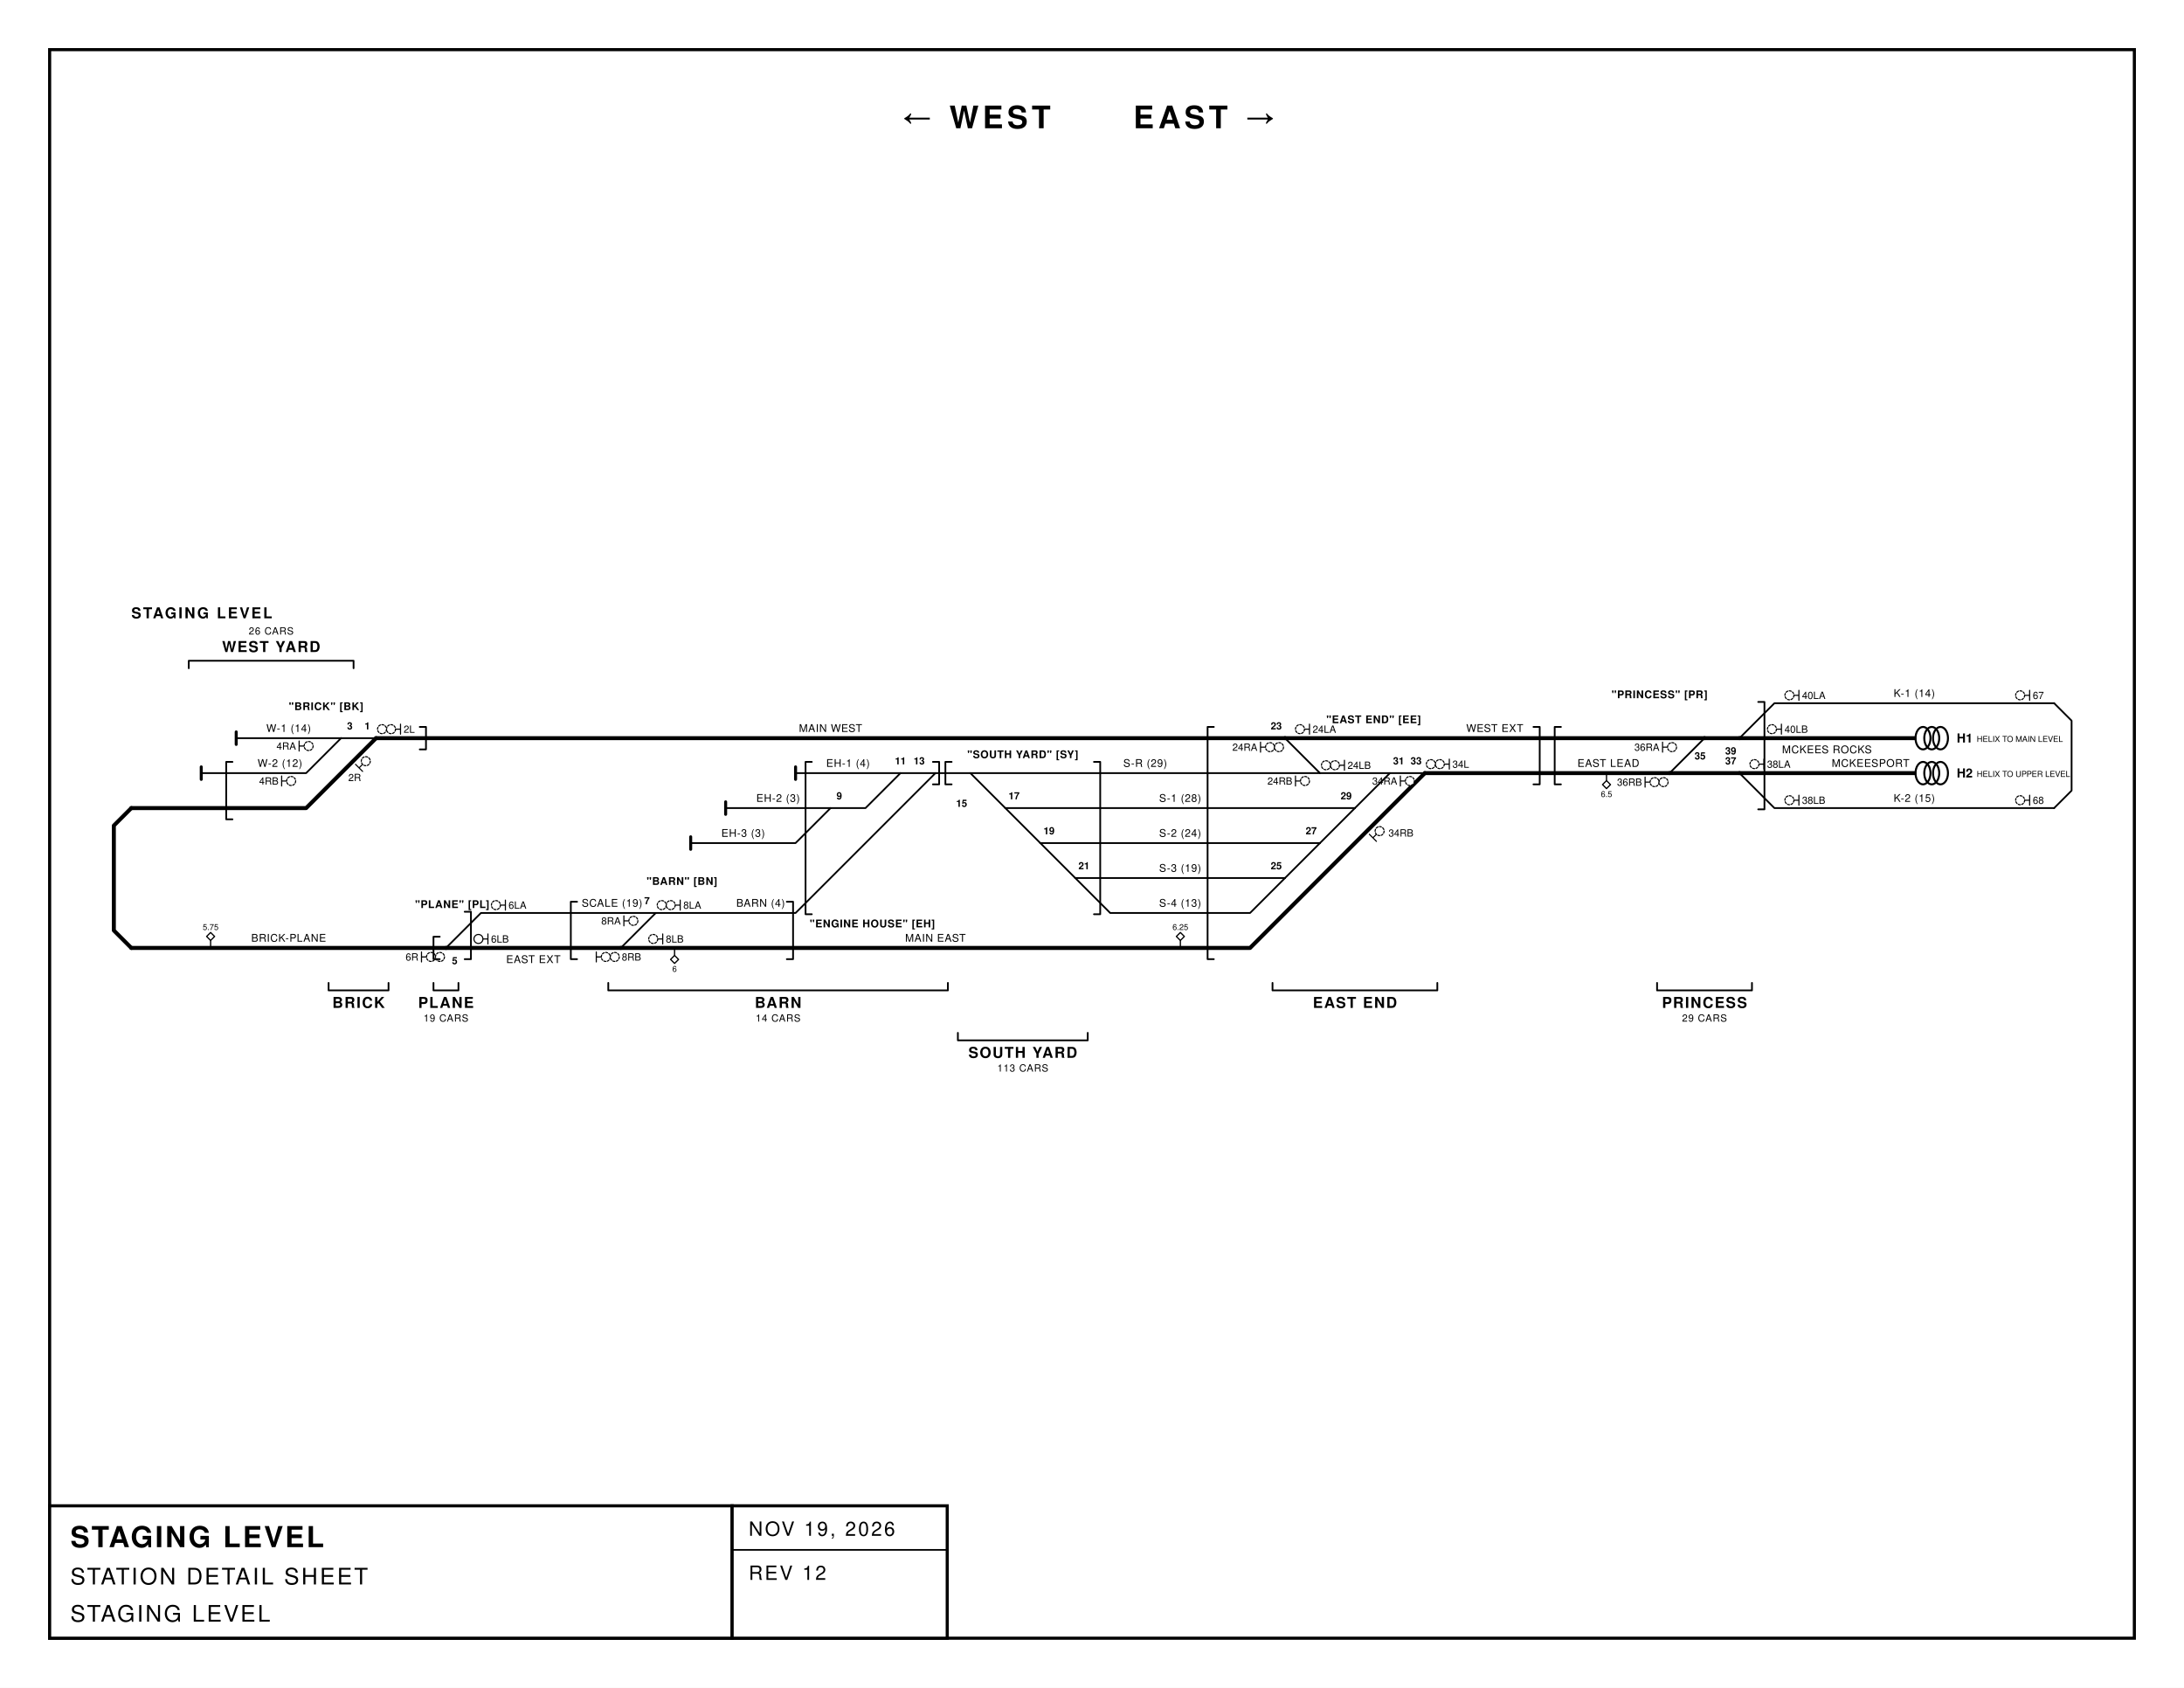
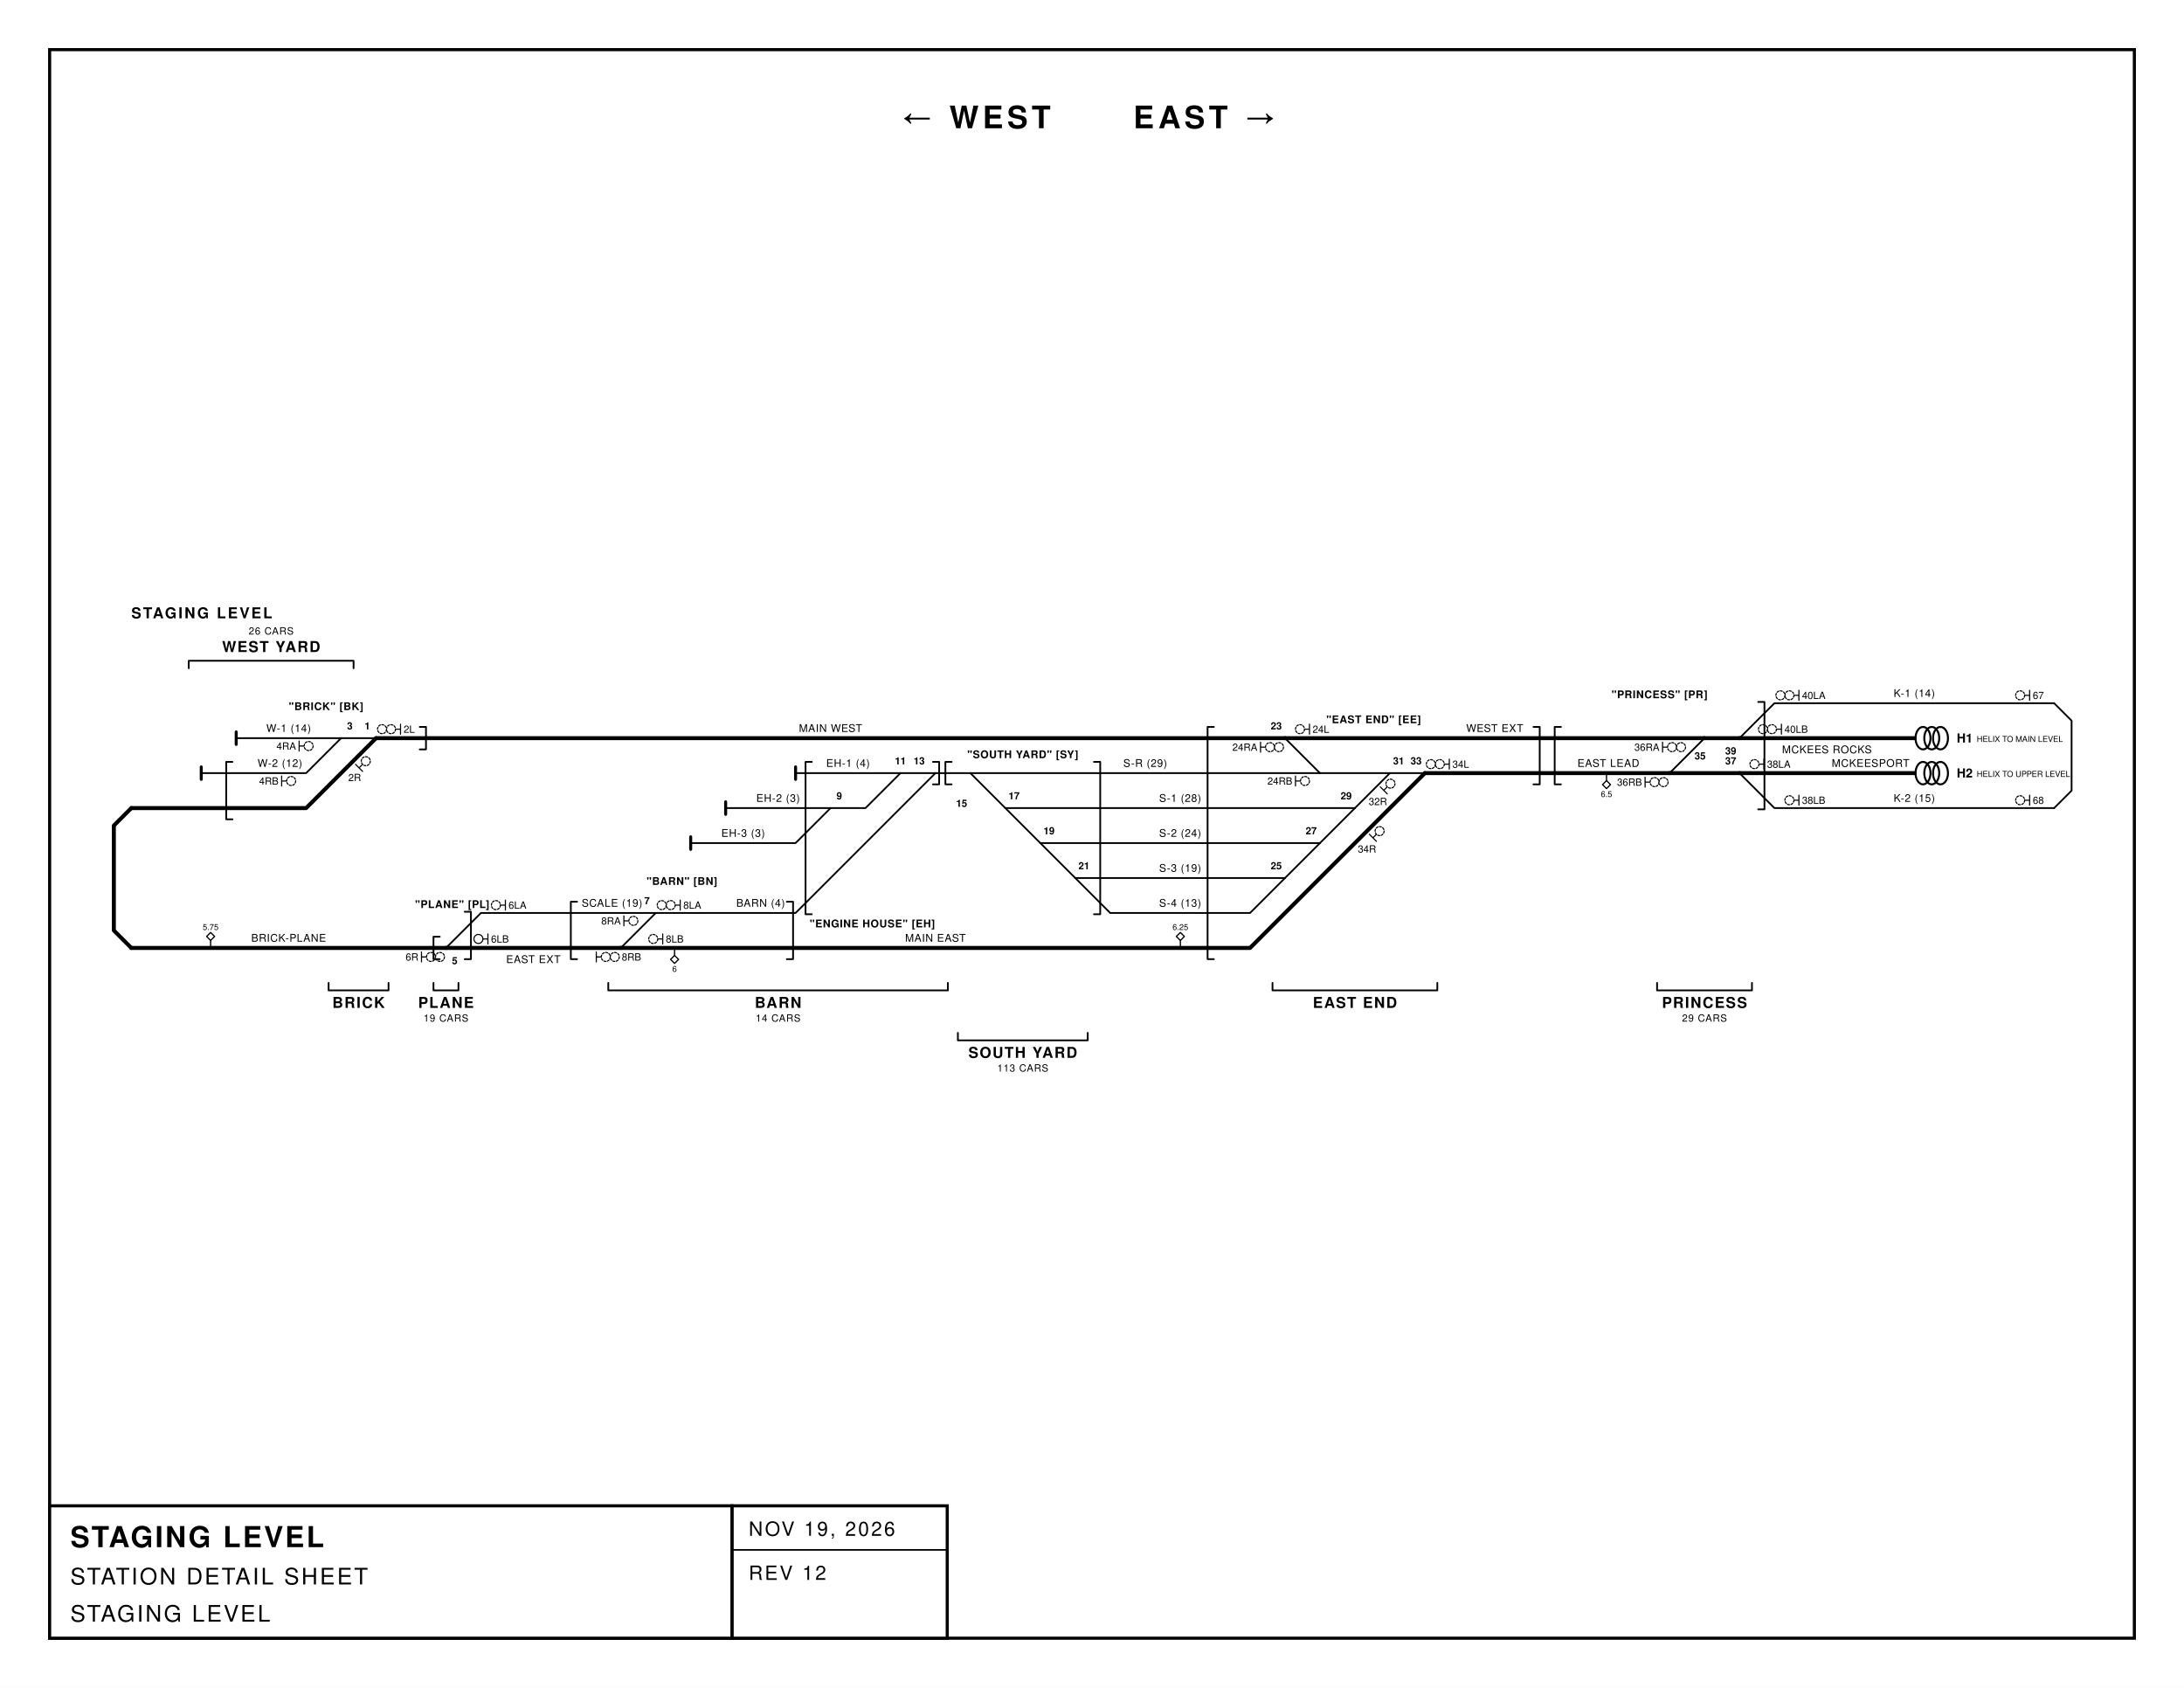
<svg xmlns="http://www.w3.org/2000/svg" viewBox="0 0 1056 816" width="1056" height="816" font-family="'Helvetica Neue',Helvetica,Arial,sans-serif">
  <rect width="1056" height="816" fill="#fff" />
  <rect x="24" y="24" width="1008" height="768" fill="none" stroke="#000" stroke-width="1.5" />
  <g transform="translate(63.5,296.5) scale(0.6037)" fill="none" stroke="#000" stroke-linecap="round" stroke-linejoin="round">
    <path d="M1008.0,128.0 L1036.0,128.0" stroke-width="1.4" />
    <path d="M952.0,128.0 L1008.0,128.0" stroke-width="1.4" />
    <path d="M1260.0,100.0 L1288.0,100.0" stroke-width="3.2" />
    <path d="M924.0,100.0 L1260.0,100.0" stroke-width="3.2" />
    <path d="M1232.0,128.0 L1260.0,100.0" stroke-width="1.4" />
    <path d="M1288.0,100.0 L1428.0,100.0" stroke-width="3.2" />
    <path d="M1288.0,100.0 L1316.0,72.0 L1540.0,72.0" stroke-width="1.4" />
    <path d="M1288.0,128.0 L1316.0,156.0 L1540.0,156.0" stroke-width="1.4" />
    <path d="M924.0,100.0 L952.0,128.0" stroke-width="1.4" />
    <path d="M924.0,212.0 L952.0,184.0" stroke-width="1.4" />
    <path d="M980.0,156.0 L1008.0,128.0" stroke-width="1.4" />
    <path d="M756.0,212.0 L784.0,240.0 L896.0,240.0 L924.0,212.0" stroke-width="1.4" />
    <path d="M756.0,212.0 L924.0,212.0" stroke-width="1.4" />
    <path d="M700.0,156.0 L728.0,184.0" stroke-width="1.4" />
    <path d="M700.0,156.0 L980.0,156.0" stroke-width="1.4" />
    <path d="M728.0,184.0 L756.0,212.0" stroke-width="1.4" />
    <path d="M1232.0,128.0 L1288.0,128.0" stroke-width="3.2" />
    <path d="M1288.0,128.0 L1428.0,128.0" stroke-width="3.2" />
    <path d="M952.0,184.0 L980.0,156.0" stroke-width="1.4" />
    <path d="M1036.0,128.0 L1232.0,128.0" stroke-width="3.2" />
    <path d="M728.0,184.0 L952.0,184.0" stroke-width="1.4" />
    <path d="M168.0,100.0 L196.0,100.0" stroke-width="1.4" />
    <path d="M252.0,268.0 L392.0,268.0" stroke-width="3.2" />
    <path d="M392.0,268.0 L896.0,268.0 L1036.0,128.0" stroke-width="3.2" />
    <path d="M0.0,268.0 L252.0,268.0" stroke-width="3.2" />
    <path d="M0.0,156.0 L140.0,156.0 L196.0,100.0" stroke-width="3.2" />
    <path d="M84.0,100.0 L168.0,100.0" stroke-width="1.4" />
    <path d="M56.0,128.0 L140.0,128.0 L168.0,100.0" stroke-width="1.4" />
    <path d="M252.0,268.0 L280.0,240.0 L420.0,240.0" stroke-width="1.4" />
    <path d="M420.0,240.0 L532.0,240.0 L644.0,128.0" stroke-width="1.4" />
    <path d="M644.0,128.0 L672.0,128.0" stroke-width="1.4" />
    <path d="M672.0,128.0 L952.0,128.0" stroke-width="1.4" />
    <path d="M672.0,128.0 L700.0,156.0" stroke-width="1.4" />
    <path d="M196.0,100.0 L924.0,100.0" stroke-width="3.2" />
    <path d="M616.0,128.0 L644.0,128.0" stroke-width="1.4" />
    <path d="M532.0,128.0 L616.0,128.0" stroke-width="1.4" />
    <path d="M560.0,156.0 L588.0,156.0 L616.0,128.0" stroke-width="1.4" />
    <path d="M476.0,156.0 L560.0,156.0" stroke-width="1.4" />
    <path d="M448.0,184.0 L532.0,184.0 L560.0,156.0" stroke-width="1.4" />
    <path d="M392.0,268.0 L420.0,240.0" stroke-width="1.4" />
    <path d="M1540.0,72.0 L1554.0,86.0 L1554.0,142.0 L1540.0,156.0" stroke-width="1.4" />
    <path d="M0.0,156.0 L-14.0,170.0 L-14.0,254.0 L0.0,268.0" stroke-width="3.2" />
    <ellipse cx="1435.0" cy="100.0" rx="6" ry="9" stroke-width="1.6" />
    <ellipse cx="1442.0" cy="100.0" rx="6" ry="9" stroke-width="1.6" />
    <ellipse cx="1449.0" cy="100.0" rx="6" ry="9" stroke-width="1.6" />
    <ellipse cx="1435.0" cy="128.0" rx="6" ry="9" stroke-width="1.6" />
    <ellipse cx="1442.0" cy="128.0" rx="6" ry="9" stroke-width="1.6" />
    <ellipse cx="1449.0" cy="128.0" rx="6" ry="9" stroke-width="1.6" />
    <path d="M84.0,95.0 L84.0,105.0" stroke-width="2.4" />
    <path d="M56.0,123.0 L56.0,133.0" stroke-width="2.4" />
    <path d="M532.0,123.0 L532.0,133.0" stroke-width="2.4" />
    <path d="M476.0,151.0 L476.0,161.0" stroke-width="2.4" />
    <path d="M448.0,179.0 L448.0,189.0" stroke-width="2.4" />
    <path d="M158.0,296 L158.0,302 L206.0,302 L206.0,296" stroke-width="1.4" />
    <path d="M46.0,44 L46.0,38 L178.0,38 L178.0,44" stroke-width="1.4" />
    <path d="M242.0,296 L242.0,302 L262.0,302 L262.0,296" stroke-width="1.4" />
    <path d="M382.0,296 L382.0,302 L654.0,302 L654.0,296" stroke-width="1.4" />
    <path d="M662.0,336 L662.0,342 L766.0,342 L766.0,336" stroke-width="1.4" />
    <path d="M914.0,296 L914.0,302 L1046.0,302 L1046.0,296" stroke-width="1.4" />
    <path d="M1222.0,296 L1222.0,302 L1298.0,302 L1298.0,296" stroke-width="1.4" />
    <path d="M215.6,88.8 L215.6,96.8 M215.6,92.8 L211.6,92.8" stroke-width="0.9" />
    <circle cx="208.0" cy="92.8" r="3.6" stroke-width="0.9" fill="#fff" stroke-dasharray="1.6 1.2" />
    <circle cx="200.8" cy="92.8" r="3.6" stroke-width="0.9" fill="#fff" stroke-dasharray="1.6 1.2" />
    <g transform="translate(182.4,123.8) rotate(-45.0)">
      <path d="M0,-4.0 L0,4.0 M0,0 L4.0,0" stroke-width="0.9" />
      <circle cx="7.6" cy="0" r="3.6" stroke-width="0.9" fill="#fff" stroke-dasharray="1.6 1.2" />
    </g>
    <path d="M134.4,102.3 L134.4,110.3 M134.4,106.3 L138.4,106.3" stroke-width="0.9" />
    <circle cx="142.0" cy="106.3" r="3.6" stroke-width="0.9" fill="#fff" stroke-dasharray="1.6 1.2" />
    <path d="M120.4,130.3 L120.4,138.3 M120.4,134.3 L124.4,134.3" stroke-width="0.9" />
    <circle cx="128.0" cy="134.3" r="3.6" stroke-width="0.9" fill="#fff" stroke-dasharray="1.6 1.2" />
    <path d="M299.6,229.7 L299.6,237.7 M299.6,233.7 L295.6,233.7" stroke-width="0.9" />
    <circle cx="292.0" cy="233.7" r="3.6" stroke-width="0.9" fill="#fff" stroke-dasharray="1.6 1.2" />
    <path d="M285.6,256.8 L285.6,264.8 M285.6,260.8 L281.6,260.8" stroke-width="0.9" />
    <circle cx="278.0" cy="260.8" r="3.6" stroke-width="0.9" fill="#fff" />
    <path d="M232.4,271.2 L232.4,279.2 M232.4,275.2 L236.4,275.2" stroke-width="0.9" />
    <circle cx="240.0" cy="275.2" r="3.6" stroke-width="0.9" fill="#fff" stroke-dasharray="1.6 1.2" />
    <circle cx="247.2" cy="275.2" r="3.6" stroke-width="0.9" fill="#fff" stroke-dasharray="1.6 1.2" />
    <path d="M439.6,229.7 L439.6,237.7 M439.6,233.7 L435.6,233.7" stroke-width="0.9" />
    <circle cx="432.0" cy="233.7" r="3.6" stroke-width="0.9" fill="#fff" stroke-dasharray="1.6 1.2" />
    <circle cx="424.8" cy="233.7" r="3.6" stroke-width="0.9" fill="#fff" stroke-dasharray="1.6 1.2" />
    <path d="M425.6,256.8 L425.6,264.8 M425.6,260.8 L421.6,260.8" stroke-width="0.9" />
    <circle cx="418.0" cy="260.8" r="3.6" stroke-width="0.9" fill="#fff" stroke-dasharray="1.6 1.2" />
    <path d="M394.5,242.3 L394.5,250.3 M394.5,246.3 L398.5,246.3" stroke-width="0.9" />
    <circle cx="402.1" cy="246.3" r="3.6" stroke-width="0.9" fill="#fff" stroke-dasharray="1.6 1.2" />
    <path d="M372.4,271.2 L372.4,279.2 M372.4,275.2 L376.4,275.2" stroke-width="0.9" />
    <circle cx="380.0" cy="275.2" r="3.6" stroke-width="0.9" fill="#fff" stroke-dasharray="1.6 1.2" />
    <circle cx="387.2" cy="275.2" r="3.6" stroke-width="0.9" fill="#fff" stroke-dasharray="1.6 1.2" />
    <path d="M943.6,88.8 L943.6,96.8 M943.6,92.8 L939.6,92.8" stroke-width="0.9" />
    <circle cx="936.0" cy="92.8" r="3.6" stroke-width="0.9" fill="#fff" stroke-dasharray="1.6 1.2" />
-     <path d="M971.6,117.7 L971.6,125.7 M971.6,121.7 L967.6,121.7" stroke-width="0.9" />
-     <circle cx="964.0" cy="121.7" r="3.6" stroke-width="0.9" fill="#fff" stroke-dasharray="1.6 1.2" />
-     <circle cx="956.8" cy="121.7" r="3.6" stroke-width="0.9" fill="#fff" stroke-dasharray="1.6 1.2" />
    <path d="M904.4,103.2 L904.4,111.2 M904.4,107.2 L908.4,107.2" stroke-width="0.9" />
    <circle cx="912.0" cy="107.2" r="3.6" stroke-width="0.9" fill="#fff" stroke-dasharray="1.6 1.2" />
    <circle cx="919.2" cy="107.2" r="3.6" stroke-width="0.9" fill="#fff" stroke-dasharray="1.6 1.2" />
    <path d="M932.4,130.3 L932.4,138.3 M932.4,134.3 L936.4,134.3" stroke-width="0.9" />
    <circle cx="940.0" cy="134.3" r="3.6" stroke-width="0.9" fill="#fff" stroke-dasharray="1.6 1.2" />
+     <g transform="translate(1003.1,141.8) rotate(-45.0)">
+       <path d="M0,-4.0 L0,4.0 M0,0 L4.0,0" stroke-width="0.9" />
+       <circle cx="7.6" cy="0" r="3.6" stroke-width="0.9" fill="#fff" stroke-dasharray="1.6 1.2" />
+     </g>
    <path d="M1055.6,116.8 L1055.6,124.8 M1055.6,120.8 L1051.6,120.8" stroke-width="0.9" />
    <circle cx="1048.0" cy="120.8" r="3.6" stroke-width="0.9" fill="#fff" stroke-dasharray="1.6 1.2" />
    <circle cx="1040.8" cy="120.8" r="3.6" stroke-width="0.9" fill="#fff" stroke-dasharray="1.6 1.2" />
-     <path d="M1016.4,130.3 L1016.4,138.3 M1016.4,134.3 L1020.4,134.3" stroke-width="0.9" />
-     <circle cx="1024.0" cy="134.3" r="3.6" stroke-width="0.9" fill="#fff" stroke-dasharray="1.6 1.2" />
    <g transform="translate(994.4,179.8) rotate(-45.0)">
      <path d="M0,-4.0 L0,4.0 M0,0 L4.0,0" stroke-width="0.9" />
      <circle cx="7.6" cy="0" r="3.6" stroke-width="0.9" fill="#fff" stroke-dasharray="1.6 1.2" />
    </g>
    <path d="M1226.4,103.2 L1226.4,111.2 M1226.4,107.2 L1230.4,107.2" stroke-width="0.9" />
    <circle cx="1234.0" cy="107.2" r="3.6" stroke-width="0.9" fill="#fff" stroke-dasharray="1.6 1.2" />
+     <circle cx="1241.2" cy="107.2" r="3.6" stroke-width="0.9" fill="#fff" stroke-dasharray="1.6 1.2" />
    <path d="M1212.4,131.2 L1212.4,139.2 M1212.4,135.2 L1216.4,135.2" stroke-width="0.9" />
    <circle cx="1220.0" cy="135.2" r="3.6" stroke-width="0.9" fill="#fff" stroke-dasharray="1.6 1.2" />
    <circle cx="1227.2" cy="135.2" r="3.6" stroke-width="0.9" fill="#fff" stroke-dasharray="1.6 1.2" />
    <path d="M1307.6,116.8 L1307.6,124.8 M1307.6,120.8 L1303.6,120.8" stroke-width="0.9" />
    <circle cx="1300.0" cy="120.8" r="3.6" stroke-width="0.9" fill="#fff" stroke-dasharray="1.6 1.2" />
    <path d="M1335.6,145.7 L1335.6,153.7 M1335.6,149.7 L1331.6,149.7" stroke-width="0.9" />
    <circle cx="1328.0" cy="149.7" r="3.6" stroke-width="0.9" fill="#fff" stroke-dasharray="1.6 1.2" />
    <path d="M1335.6,61.7 L1335.6,69.7 M1335.6,65.7 L1331.6,65.7" stroke-width="0.9" />
    <circle cx="1328.0" cy="65.7" r="3.6" stroke-width="0.9" fill="#fff" stroke-dasharray="1.6 1.2" />
+     <circle cx="1320.8" cy="65.7" r="3.6" stroke-width="0.9" fill="#fff" stroke-dasharray="1.6 1.2" />
    <path d="M1321.6,88.8 L1321.6,96.8 M1321.6,92.8 L1317.6,92.8" stroke-width="0.9" />
    <circle cx="1314.0" cy="92.8" r="3.6" stroke-width="0.9" fill="#fff" stroke-dasharray="1.6 1.2" />
+     <circle cx="1306.8" cy="92.8" r="3.6" stroke-width="0.9" fill="#fff" stroke-dasharray="1.6 1.2" />
    <path d="M1520.4,61.7 L1520.4,69.7 M1520.4,65.7 L1516.4,65.7" stroke-width="0.9" />
    <circle cx="1512.8" cy="65.7" r="3.6" stroke-width="0.9" fill="#fff" stroke-dasharray="1.6 1.2" />
    <path d="M1520.4,145.7 L1520.4,153.7 M1520.4,149.7 L1516.4,149.7" stroke-width="0.9" />
    <circle cx="1512.8" cy="149.7" r="3.6" stroke-width="0.9" fill="#fff" stroke-dasharray="1.6 1.2" />
    <path d="M81.0,119.0 L76.0,119.0 L76.0,165.0 L81.0,165.0" stroke-width="1.4" />
    <path d="M231.0,91.0 L236.0,91.0 L236.0,109.0 L231.0,109.0" stroke-width="1.4" />
    <path d="M247.0,259.0 L242.0,259.0 L242.0,277.0 L247.0,277.0" stroke-width="1.4" />
    <path d="M267.0,239.0 L272.0,239.0 L272.0,277.0 L267.0,277.0" stroke-width="1.4" />
    <path d="M357.0,231.0 L352.0,231.0 L352.0,277.0 L357.0,277.0" stroke-width="1.4" />
    <path d="M525.0,231.0 L530.0,231.0 L530.0,277.0 L525.0,277.0" stroke-width="1.4" />
    <path d="M657.0,119.0 L652.0,119.0 L652.0,137.0 L657.0,137.0" stroke-width="1.4" />
    <path d="M771.0,119.0 L776.0,119.0 L776.0,241.0 L771.0,241.0" stroke-width="1.4" />
    <path d="M867.0,91.0 L862.0,91.0 L862.0,277.0 L867.0,277.0" stroke-width="1.4" />
    <path d="M1123.0,91.0 L1128.0,91.0 L1128.0,137.0 L1123.0,137.0" stroke-width="1.4" />
    <path d="M1145.0,91.0 L1140.0,91.0 L1140.0,137.0 L1145.0,137.0" stroke-width="1.4" />
    <path d="M1303.0,71.0 L1308.0,71.0 L1308.0,157.0 L1303.0,157.0" stroke-width="1.4" />
    <path d="M545.0,119.0 L540.0,119.0 L540.0,241.0 L545.0,241.0" stroke-width="1.4" />
    <path d="M642.0,119.0 L647.0,119.0 L647.0,137.0 L642.0,137.0" stroke-width="1.4" />
    <path d="M1181.5,128.0 L1181.5,134.0" stroke-width="1" />
    <path d="M1181.5,134.0 L1184.7,137.2 L1181.5,140.4 L1178.3,137.2 Z" stroke-width="1" fill="#fff" />
    <path d="M435.1,268.0 L435.1,274.0" stroke-width="1" />
    <path d="M435.1,274.0 L438.3,277.2 L435.1,280.4 L431.9,277.2 Z" stroke-width="1" fill="#fff" />
    <path d="M840.2,268.0 L840.2,262.0" stroke-width="1" />
    <path d="M840.2,255.6 L843.4,258.8 L840.2,262.0 L837.0,258.8 Z" stroke-width="1" fill="#fff" />
    <path d="M63.5,268.0 L63.5,262.0" stroke-width="1" />
    <path d="M63.5,255.6 L66.7,258.8 L63.5,262.0 L60.3,258.8 Z" stroke-width="1" fill="#fff" />
    <text x="0.0" y="4.0" font-size="12" text-anchor="start" font-weight="bold" fill="#000" stroke="none" letter-spacing="1.5">STAGING LEVEL</text>
    <text x="1462.0" y="103.5" font-size="10" text-anchor="start" font-weight="bold" fill="#000" stroke="none">H1</text>
    <text x="1478.0" y="103.0" font-size="6.5" text-anchor="start" font-weight="normal" fill="#000" stroke="none">HELIX TO MAIN LEVEL</text>
    <text x="1462.0" y="131.5" font-size="10" text-anchor="start" font-weight="bold" fill="#000" stroke="none">H2</text>
    <text x="1478.0" y="131.0" font-size="6.5" text-anchor="start" font-weight="normal" fill="#000" stroke="none">HELIX TO UPPER LEVEL</text>
    <text x="182.0" y="316.0" font-size="12" text-anchor="middle" font-weight="bold" fill="#000" stroke="none" letter-spacing="1">BRICK</text>
    <text x="112.0" y="31.0" font-size="12" text-anchor="middle" font-weight="bold" fill="#000" stroke="none" letter-spacing="1">WEST YARD</text>
    <text x="112.0" y="17.0" font-size="8" text-anchor="middle" font-weight="normal" fill="#000" stroke="none" letter-spacing="0.5">26 CARS</text>
    <text x="252.0" y="316.0" font-size="12" text-anchor="middle" font-weight="bold" fill="#000" stroke="none" letter-spacing="1">PLANE</text>
    <text x="252.0" y="327.0" font-size="8" text-anchor="middle" font-weight="normal" fill="#000" stroke="none" letter-spacing="0.5">19 CARS</text>
    <text x="518.0" y="316.0" font-size="12" text-anchor="middle" font-weight="bold" fill="#000" stroke="none" letter-spacing="1">BARN</text>
    <text x="518.0" y="327.0" font-size="8" text-anchor="middle" font-weight="normal" fill="#000" stroke="none" letter-spacing="0.5">14 CARS</text>
    <text x="714.0" y="356.0" font-size="12" text-anchor="middle" font-weight="bold" fill="#000" stroke="none" letter-spacing="1">SOUTH YARD</text>
    <text x="714.0" y="367.0" font-size="8" text-anchor="middle" font-weight="normal" fill="#000" stroke="none" letter-spacing="0.5">113 CARS</text>
    <text x="980.0" y="316.0" font-size="12" text-anchor="middle" font-weight="bold" fill="#000" stroke="none" letter-spacing="1">EAST END</text>
    <text x="1260.0" y="316.0" font-size="12" text-anchor="middle" font-weight="bold" fill="#000" stroke="none" letter-spacing="1">PRINCESS</text>
    <text x="1260.0" y="327.0" font-size="8" text-anchor="middle" font-weight="normal" fill="#000" stroke="none" letter-spacing="0.5">29 CARS</text>
-     <text x="1013.9" y="137.2" font-size="8" text-anchor="end" font-weight="normal" fill="#000" stroke="none">34RA</text>
    <text x="1358.0" y="112.1" font-size="8.5" text-anchor="middle" font-weight="normal" fill="#000" stroke="none" letter-spacing="0.4">MCKEES ROCKS</text>
    <text x="131.9" y="109.2" font-size="8" text-anchor="end" font-weight="normal" fill="#000" stroke="none">4RA</text>
    <text x="288.1" y="263.7" font-size="8" text-anchor="start" font-weight="normal" fill="#000" stroke="none">6LB</text>
    <text x="322.0" y="280.1" font-size="8.5" text-anchor="middle" font-weight="normal" fill="#000" stroke="none" letter-spacing="0.4">EAST EXT</text>
    <text x="428.1" y="263.7" font-size="8" text-anchor="start" font-weight="normal" fill="#000" stroke="none">8LB</text>
    <text x="392.0" y="249.2" font-size="8" text-anchor="end" font-weight="normal" fill="#000" stroke="none">8RA</text>
    <text x="1223.9" y="110.1" font-size="8" text-anchor="end" font-weight="normal" fill="#000" stroke="none">36RA</text>
    <text x="1324.1" y="95.7" font-size="8" text-anchor="start" font-weight="normal" fill="#000" stroke="none">40LB</text>
    <text x="259.0" y="281.0" font-size="8" text-anchor="middle" font-weight="bold" fill="#000" stroke="none">5</text>
    <text x="119.0" y="123.0" font-size="8.5" text-anchor="middle" font-weight="normal" fill="#000" stroke="none" letter-spacing="0.4">W-2 (12)</text>
    <text x="229.9" y="278.1" font-size="8" text-anchor="end" font-weight="normal" fill="#000" stroke="none">6R</text>
    <text x="392.8" y="278.1" font-size="8" text-anchor="start" font-weight="normal" fill="#000" stroke="none">8RB</text>
-     <text x="974.1" y="124.6" font-size="8" text-anchor="start" font-weight="normal" fill="#000" stroke="none">24LB</text>
    <text x="901.9" y="110.1" font-size="8" text-anchor="end" font-weight="normal" fill="#000" stroke="none">24RA</text>
-     <text x="1006.9" y="178.8" font-size="8" text-anchor="start" font-weight="normal" fill="#000" stroke="none">34RB</text>
+     <text x="998.4" y="153.6" font-size="8" text-anchor="middle" font-weight="normal" fill="#000" stroke="none">32R</text>
    <text x="1310.1" y="123.7" font-size="8" text-anchor="start" font-weight="normal" fill="#000" stroke="none">38LA</text>
    <text x="1338.1" y="152.6" font-size="8" text-anchor="start" font-weight="normal" fill="#000" stroke="none">38LB</text>
    <text x="413.0" y="233.0" font-size="8" text-anchor="middle" font-weight="bold" fill="#000" stroke="none">7</text>
    <text x="442.1" y="236.6" font-size="8" text-anchor="start" font-weight="normal" fill="#000" stroke="none">8LA</text>
    <text x="1393.0" y="123.0" font-size="8.5" text-anchor="middle" font-weight="normal" fill="#000" stroke="none" letter-spacing="0.4">MCKEESPORT</text>
    <text x="385.0" y="235.0" font-size="8.5" text-anchor="middle" font-weight="normal" fill="#000" stroke="none" letter-spacing="0.4">SCALE (19)</text>
    <text x="218.1" y="95.7" font-size="8" text-anchor="start" font-weight="normal" fill="#000" stroke="none">2L</text>
    <text x="117.9" y="137.2" font-size="8" text-anchor="end" font-weight="normal" fill="#000" stroke="none">4RB</text>
    <text x="302.1" y="236.6" font-size="8" text-anchor="start" font-weight="normal" fill="#000" stroke="none">6LA</text>
-     <text x="946.1" y="95.7" font-size="8" text-anchor="start" font-weight="normal" fill="#000" stroke="none">24LA</text>
+     <text x="946.1" y="95.7" font-size="8" text-anchor="start" font-weight="normal" fill="#000" stroke="none">24L</text>
    <text x="929.9" y="137.2" font-size="8" text-anchor="end" font-weight="normal" fill="#000" stroke="none">24RB</text>
    <text x="1058.1" y="123.7" font-size="8" text-anchor="start" font-weight="normal" fill="#000" stroke="none">34L</text>
    <text x="1209.9" y="138.1" font-size="8" text-anchor="end" font-weight="normal" fill="#000" stroke="none">36RB</text>
    <text x="1338.1" y="68.6" font-size="8" text-anchor="start" font-weight="normal" fill="#000" stroke="none">40LA</text>
    <text x="1522.9" y="68.6" font-size="8" text-anchor="start" font-weight="normal" fill="#000" stroke="none">67</text>
    <text x="1522.9" y="152.6" font-size="8" text-anchor="start" font-weight="normal" fill="#000" stroke="none">68</text>
    <text x="973.0" y="149.0" font-size="8" text-anchor="middle" font-weight="bold" fill="#000" stroke="none">29</text>
    <text x="1183.0" y="123.0" font-size="8.5" text-anchor="middle" font-weight="normal" fill="#000" stroke="none" letter-spacing="0.4">EAST LEAD</text>
    <text x="1181.5" y="147.1" font-size="6.5" text-anchor="middle" font-weight="normal" fill="#000" stroke="none">6.5</text>
    <text x="126.0" y="95.0" font-size="8.5" text-anchor="middle" font-weight="normal" fill="#000" stroke="none" letter-spacing="0.4">W-1 (14)</text>
    <text x="574.0" y="123.0" font-size="8.5" text-anchor="middle" font-weight="normal" fill="#000" stroke="none" letter-spacing="0.4">EH-1 (4)</text>
    <text x="518.0" y="151.0" font-size="8.5" text-anchor="middle" font-weight="normal" fill="#000" stroke="none" letter-spacing="0.4">EH-2 (3)</text>
    <text x="917.0" y="205.0" font-size="8" text-anchor="middle" font-weight="bold" fill="#000" stroke="none">25</text>
    <text x="945.0" y="177.0" font-size="8" text-anchor="middle" font-weight="bold" fill="#000" stroke="none">27</text>
    <text x="593.5" y="251.5" font-size="8.5" text-anchor="middle" font-weight="bold" fill="#000" stroke="none" letter-spacing="0.4">"ENGINE HOUSE" [EH]</text>
    <text x="504.0" y="235.0" font-size="8.5" text-anchor="middle" font-weight="normal" fill="#000" stroke="none" letter-spacing="0.4">BARN (4)</text>
    <text x="189.0" y="93.0" font-size="8" text-anchor="middle" font-weight="bold" fill="#000" stroke="none">1</text>
    <text x="257.0" y="236.0" font-size="8.5" text-anchor="middle" font-weight="bold" fill="#000" stroke="none" letter-spacing="0.4">"PLANE" [PL]</text>
    <text x="840.0" y="235.0" font-size="8.5" text-anchor="middle" font-weight="normal" fill="#000" stroke="none" letter-spacing="0.4">S-4 (13)</text>
    <text x="840.0" y="207.0" font-size="8.5" text-anchor="middle" font-weight="normal" fill="#000" stroke="none" letter-spacing="0.4">S-3 (19)</text>
    <text x="840.0" y="179.0" font-size="8.5" text-anchor="middle" font-weight="normal" fill="#000" stroke="none" letter-spacing="0.4">S-2 (24)</text>
+     <text x="989.7" y="191.6" font-size="8" text-anchor="middle" font-weight="normal" fill="#000" stroke="none">34R</text>
    <text x="1281.0" y="113.0" font-size="8" text-anchor="middle" font-weight="bold" fill="#000" stroke="none">39</text>
    <text x="1428.0" y="67.0" font-size="8.5" text-anchor="middle" font-weight="normal" fill="#000" stroke="none" letter-spacing="0.4">K-1 (14)</text>
    <text x="1428.0" y="151.0" font-size="8.5" text-anchor="middle" font-weight="normal" fill="#000" stroke="none" letter-spacing="0.4">K-2 (15)</text>
    <text x="644.0" y="263.0" font-size="8.5" text-anchor="middle" font-weight="normal" fill="#000" stroke="none" letter-spacing="0.4">MAIN EAST</text>
    <text x="126.0" y="263.0" font-size="8.5" text-anchor="middle" font-weight="normal" fill="#000" stroke="none" letter-spacing="0.4">BRICK-PLANE</text>
    <text x="490.0" y="179.0" font-size="8.5" text-anchor="middle" font-weight="normal" fill="#000" stroke="none" letter-spacing="0.4">EH-3 (3)</text>
    <text x="1015.0" y="121.0" font-size="8" text-anchor="middle" font-weight="bold" fill="#000" stroke="none">31</text>
    <text x="1029.0" y="121.0" font-size="8" text-anchor="middle" font-weight="bold" fill="#000" stroke="none">33</text>
    <text x="175.0" y="93.0" font-size="8" text-anchor="middle" font-weight="bold" fill="#000" stroke="none">3</text>
    <text x="763.0" y="205.0" font-size="8" text-anchor="middle" font-weight="bold" fill="#000" stroke="none">21</text>
    <text x="631.0" y="121.0" font-size="8" text-anchor="middle" font-weight="bold" fill="#000" stroke="none">13</text>
    <text x="616.0" y="121.0" font-size="8" text-anchor="middle" font-weight="bold" fill="#000" stroke="none">11</text>
    <text x="714.0" y="116.0" font-size="8.5" text-anchor="middle" font-weight="bold" fill="#000" stroke="none" letter-spacing="0.4">"SOUTH YARD" [SY]</text>
    <text x="665.0" y="155.0" font-size="8" text-anchor="middle" font-weight="bold" fill="#000" stroke="none">15</text>
    <text x="812.0" y="123.0" font-size="8.5" text-anchor="middle" font-weight="normal" fill="#000" stroke="none" letter-spacing="0.4">S-R (29)</text>
    <text x="1092.0" y="95.0" font-size="8.5" text-anchor="middle" font-weight="normal" fill="#000" stroke="none" letter-spacing="0.4">WEST EXT</text>
    <text x="840.0" y="151.0" font-size="8.5" text-anchor="middle" font-weight="normal" fill="#000" stroke="none" letter-spacing="0.4">S-1 (28)</text>
    <text x="435.1" y="287.1" font-size="6.5" text-anchor="middle" font-weight="normal" fill="#000" stroke="none">6</text>
    <text x="441.0" y="217.5" font-size="8.5" text-anchor="middle" font-weight="bold" fill="#000" stroke="none" letter-spacing="0.4">"BARN" [BN]</text>
    <text x="178.9" y="134.4" font-size="8" text-anchor="middle" font-weight="normal" fill="#000" stroke="none">2R</text>
    <text x="917.0" y="93.0" font-size="8" text-anchor="middle" font-weight="bold" fill="#000" stroke="none">23</text>
    <text x="707.0" y="149.0" font-size="8" text-anchor="middle" font-weight="bold" fill="#000" stroke="none">17</text>
    <text x="735.0" y="177.0" font-size="8" text-anchor="middle" font-weight="bold" fill="#000" stroke="none">19</text>
    <text x="995.0" y="88.0" font-size="8.5" text-anchor="middle" font-weight="bold" fill="#000" stroke="none" letter-spacing="0.4">"EAST END" [EE]</text>
    <text x="560.0" y="95.0" font-size="8.5" text-anchor="middle" font-weight="normal" fill="#000" stroke="none" letter-spacing="0.4">MAIN WEST</text>
    <text x="1252.0" y="117.0" font-size="8" text-anchor="start" font-weight="bold" fill="#000" stroke="none">35</text>
    <text x="1281.0" y="121.0" font-size="8" text-anchor="middle" font-weight="bold" fill="#000" stroke="none">37</text>
    <text x="156.0" y="77.5" font-size="8.5" text-anchor="middle" font-weight="bold" fill="#000" stroke="none" letter-spacing="0.4">"BRICK" [BK]</text>
    <text x="840.2" y="253.6" font-size="6.5" text-anchor="middle" font-weight="normal" fill="#000" stroke="none">6.25</text>
    <text x="567.0" y="149.0" font-size="8" text-anchor="middle" font-weight="bold" fill="#000" stroke="none">9</text>
    <text x="1224.0" y="68.0" font-size="8.5" text-anchor="middle" font-weight="bold" fill="#000" stroke="none" letter-spacing="0.4">"PRINCESS" [PR]</text>
    <text x="63.5" y="253.6" font-size="6.5" text-anchor="middle" font-weight="normal" fill="#000" stroke="none">5.75</text>
  </g>
  <text x="508.0" y="62" font-size="15" text-anchor="end" font-weight="bold" letter-spacing="2">← WEST</text>
  <text x="548.0" y="62" font-size="15" text-anchor="start" font-weight="bold" letter-spacing="2">EAST →</text>
  <rect x="24" y="728" width="330" height="64" fill="#fff" stroke="#000" stroke-width="1.5" />
  <text x="34" y="748" font-size="14" font-weight="bold" letter-spacing="1">STAGING LEVEL</text>
  <text x="34" y="766" font-size="11" font-weight="normal" letter-spacing="1">STATION DETAIL SHEET</text>
  <text x="34" y="784" font-size="11" font-weight="normal" letter-spacing="1">STAGING LEVEL</text>
  <rect x="354" y="728" width="104" height="64" fill="#fff" stroke="#000" stroke-width="1.5" />
  <text x="362" y="742.5" font-size="9.5" letter-spacing="1">NOV 19, 2026</text>
  <path d="M354,749.3 L458,749.3" stroke="#000" stroke-width="0.8" />
  <text x="362" y="763.8" font-size="9.5" letter-spacing="1">REV 12</text>
</svg>
